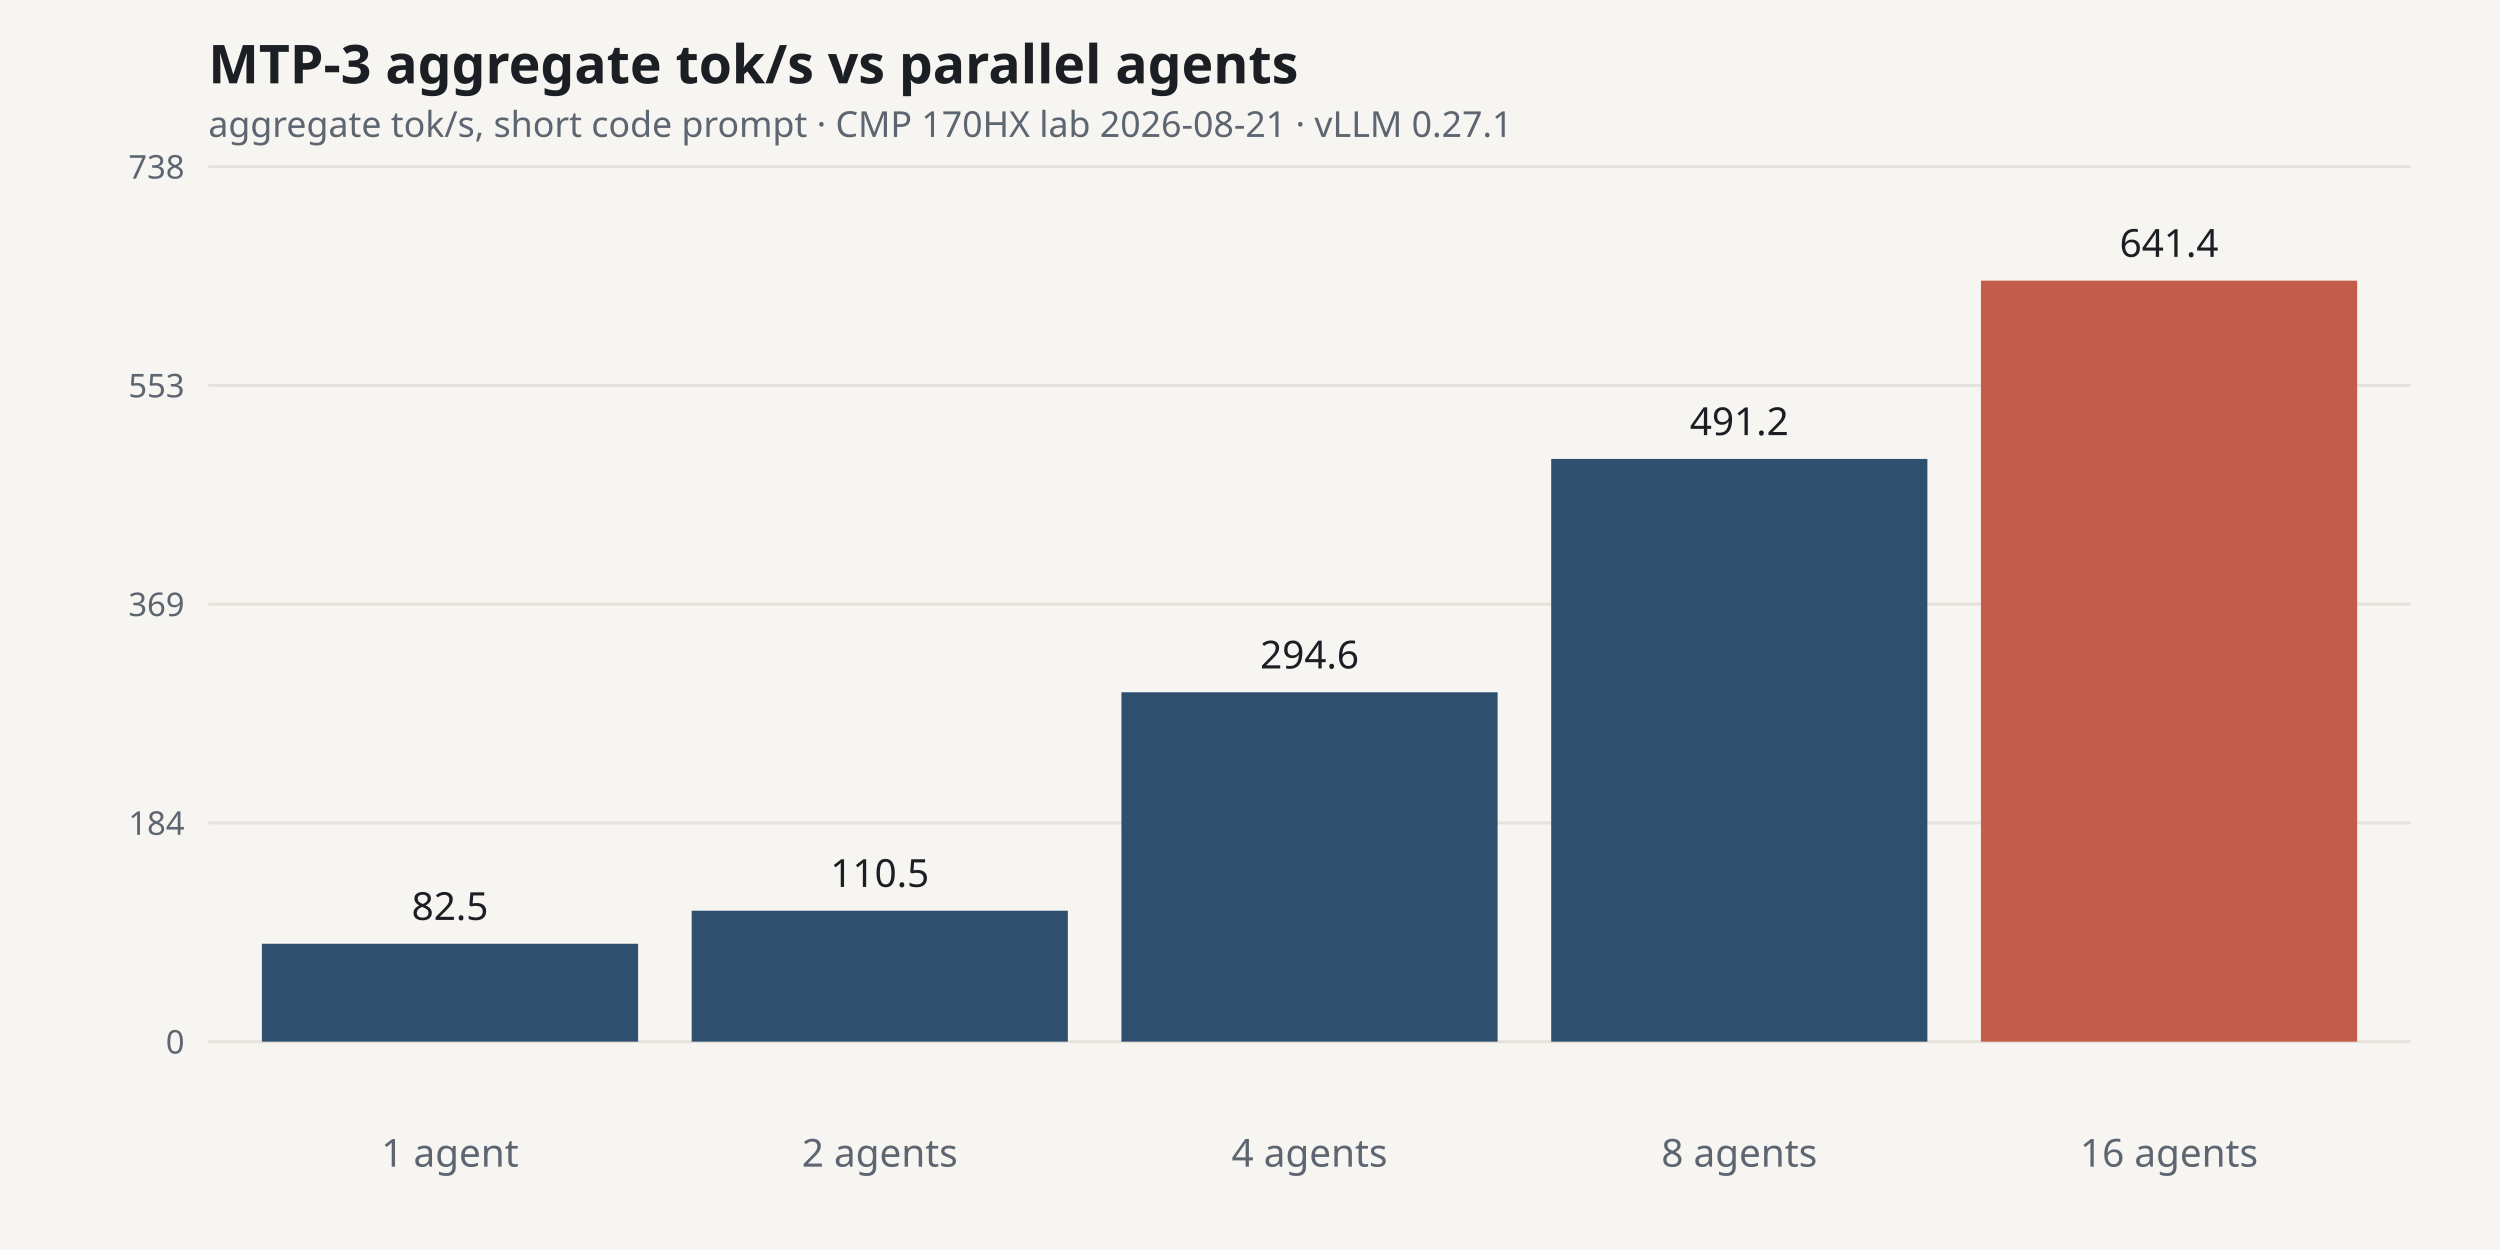
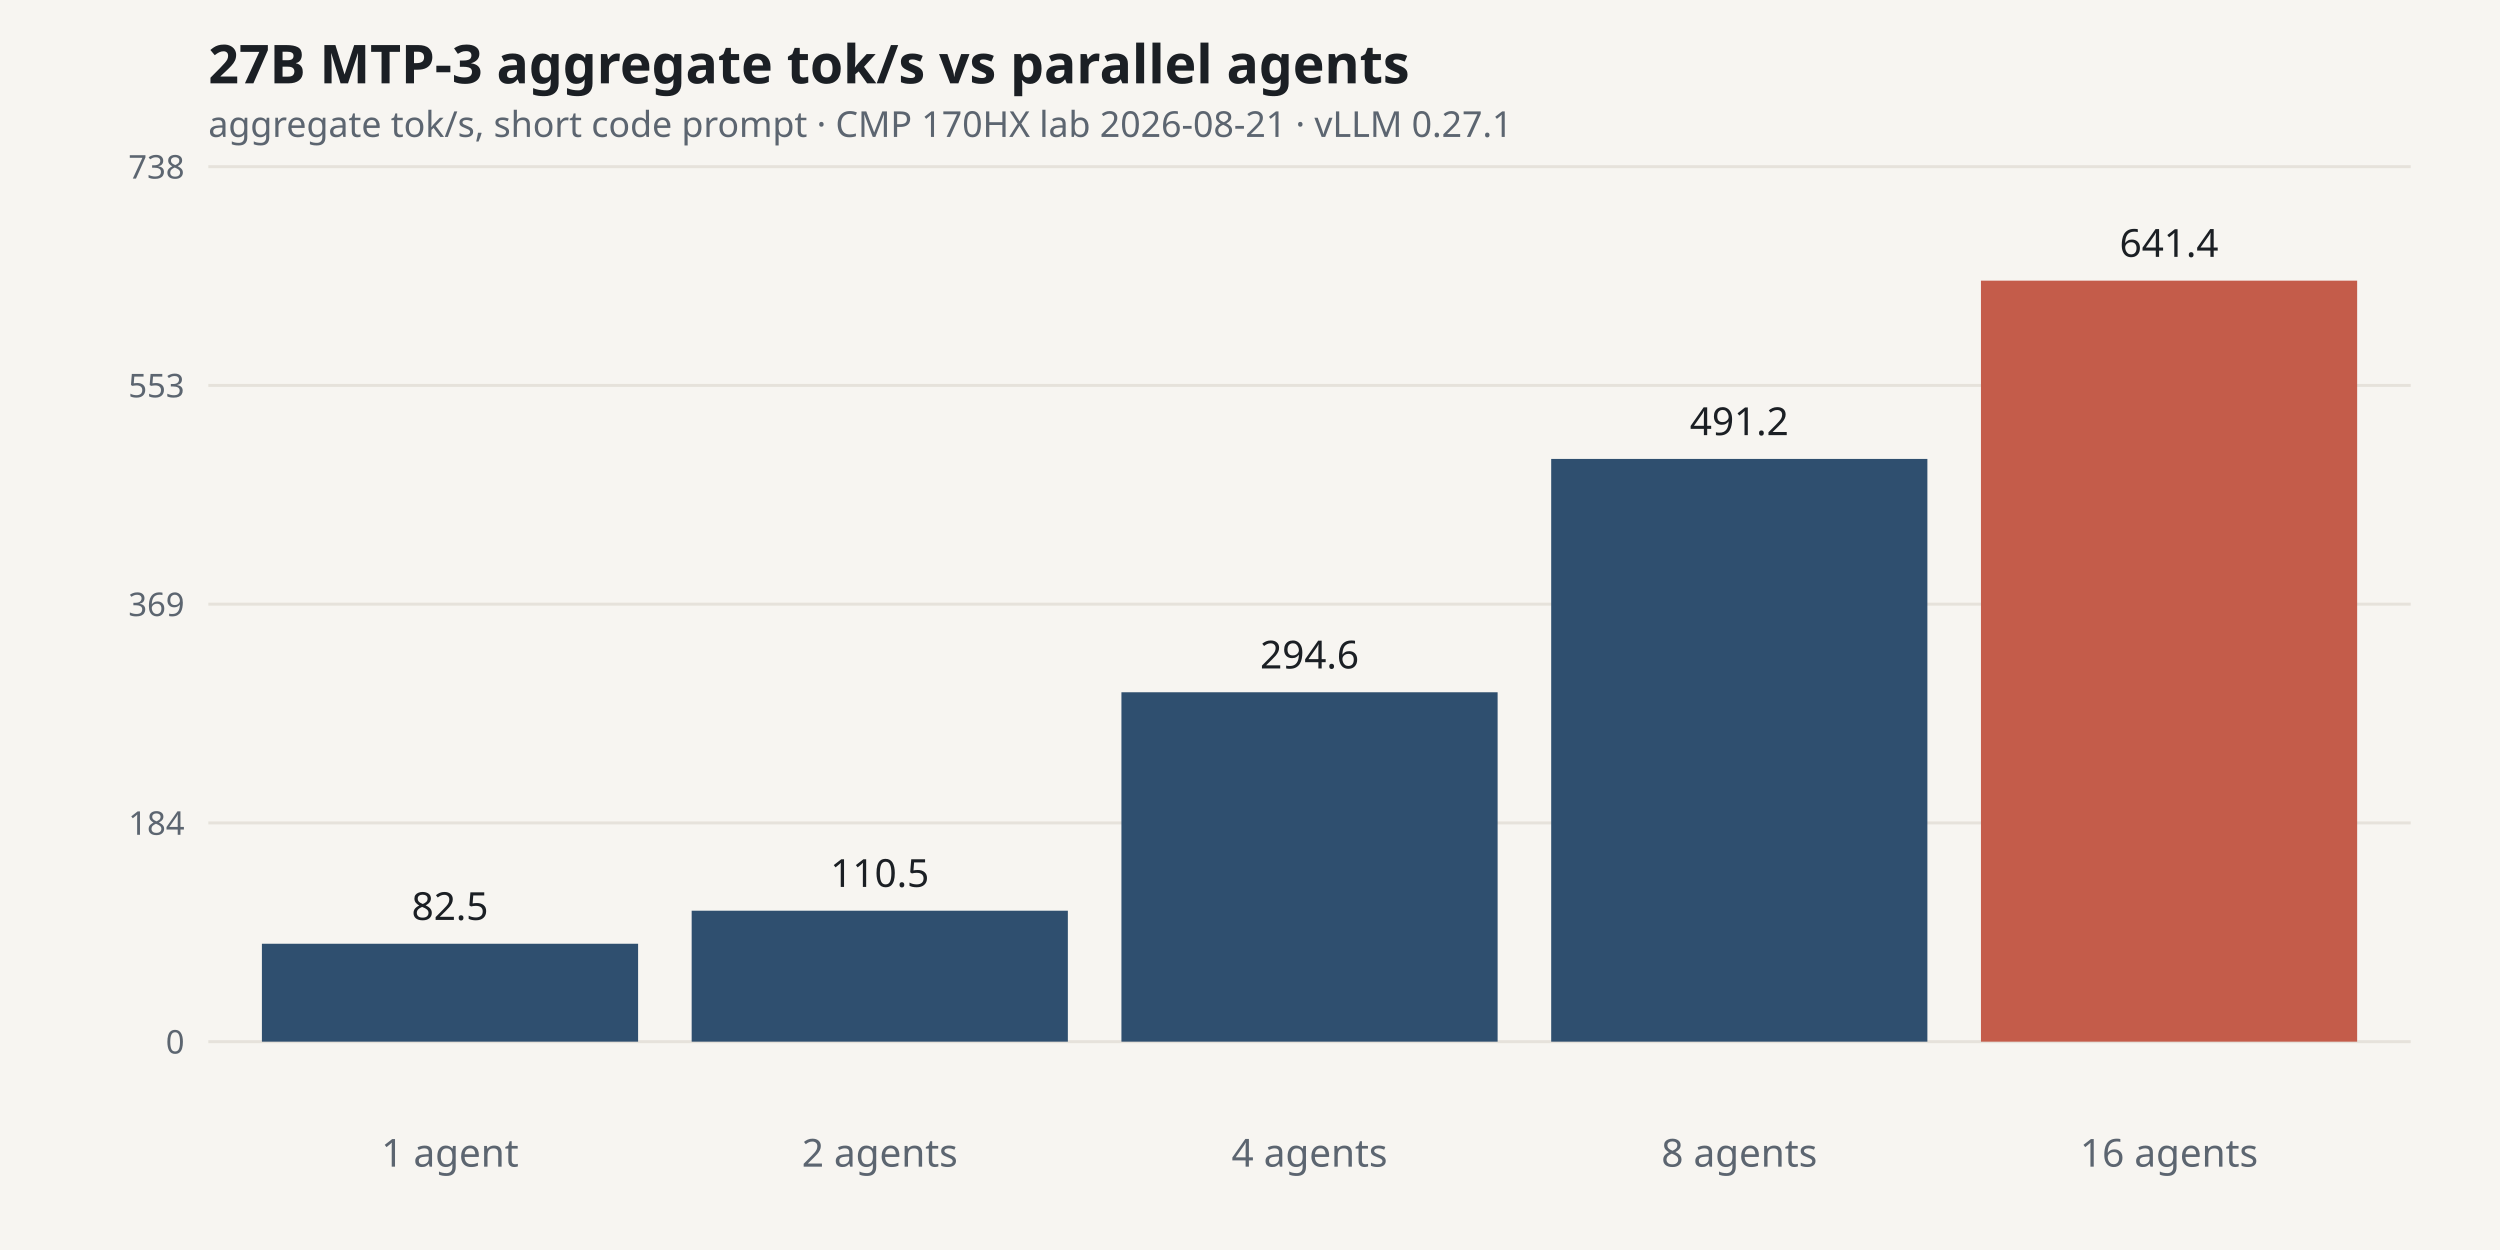
<svg xmlns="http://www.w3.org/2000/svg" width="840" height="420" viewBox="0 0 840 420">
  <rect width="840" height="420" fill="#f7f5f1" />
-   <text x="70" y="28" font-size="18" font-weight="600" fill="#1b1f24" font-family="ui-sans-serif, system-ui, sans-serif">MTP-3 aggregate tok/s vs parallel agents</text>
+   <text x="70" y="28" font-size="18" font-weight="600" fill="#1b1f24" font-family="ui-sans-serif, system-ui, sans-serif">27B MTP-3 aggregate tok/s vs parallel agents</text>
  <text x="70" y="46" font-size="12" fill="#5c6570" font-family="ui-sans-serif, system-ui, sans-serif">aggregate tok/s, short code prompt · CMP 170HX lab 2026-08-21 · vLLM 0.27.1</text>
  <line x1="70" y1="350.0" x2="810" y2="350.0" stroke="#e6e2db" />
  <text x="62" y="354.0" text-anchor="end" font-size="11" fill="#5c6570" font-family="ui-sans-serif, system-ui, sans-serif">0</text>
  <line x1="70" y1="276.5" x2="810" y2="276.5" stroke="#e6e2db" />
  <text x="62" y="280.5" text-anchor="end" font-size="11" fill="#5c6570" font-family="ui-sans-serif, system-ui, sans-serif">184</text>
  <line x1="70" y1="203.0" x2="810" y2="203.0" stroke="#e6e2db" />
  <text x="62" y="207.0" text-anchor="end" font-size="11" fill="#5c6570" font-family="ui-sans-serif, system-ui, sans-serif">369</text>
  <line x1="70" y1="129.5" x2="810" y2="129.5" stroke="#e6e2db" />
  <text x="62" y="133.5" text-anchor="end" font-size="11" fill="#5c6570" font-family="ui-sans-serif, system-ui, sans-serif">553</text>
  <line x1="70" y1="56.0" x2="810" y2="56.0" stroke="#e6e2db" />
  <text x="62" y="60.0" text-anchor="end" font-size="11" fill="#5c6570" font-family="ui-sans-serif, system-ui, sans-serif">738</text>
  <rect x="88.0" y="317.1" width="126.4" height="32.9" fill="#2f4f6f" />
  <rect x="232.4" y="306.0" width="126.4" height="44.0" fill="#2f4f6f" />
  <rect x="376.8" y="232.6" width="126.4" height="117.4" fill="#2f4f6f" />
  <rect x="521.2" y="154.2" width="126.4" height="195.8" fill="#2f4f6f" />
  <rect x="665.6" y="94.3" width="126.4" height="255.7" fill="#c45c4a" />
  <text x="151.2" y="309.1" text-anchor="middle" font-size="13" fill="#1b1f24" font-family="ui-sans-serif, system-ui, sans-serif">82.5</text>
  <text x="151.2" y="392.0" text-anchor="middle" font-size="13" fill="#5c6570" font-family="ui-sans-serif, system-ui, sans-serif">1 agent</text>
  <text x="295.6" y="298.0" text-anchor="middle" font-size="13" fill="#1b1f24" font-family="ui-sans-serif, system-ui, sans-serif">110.5</text>
  <text x="295.6" y="392.0" text-anchor="middle" font-size="13" fill="#5c6570" font-family="ui-sans-serif, system-ui, sans-serif">2 agents</text>
  <text x="440.0" y="224.6" text-anchor="middle" font-size="13" fill="#1b1f24" font-family="ui-sans-serif, system-ui, sans-serif">294.6</text>
  <text x="440.0" y="392.0" text-anchor="middle" font-size="13" fill="#5c6570" font-family="ui-sans-serif, system-ui, sans-serif">4 agents</text>
  <text x="584.4" y="146.2" text-anchor="middle" font-size="13" fill="#1b1f24" font-family="ui-sans-serif, system-ui, sans-serif">491.2</text>
  <text x="584.4" y="392.0" text-anchor="middle" font-size="13" fill="#5c6570" font-family="ui-sans-serif, system-ui, sans-serif">8 agents</text>
  <text x="728.8" y="86.3" text-anchor="middle" font-size="13" fill="#1b1f24" font-family="ui-sans-serif, system-ui, sans-serif">641.4</text>
  <text x="728.8" y="392.0" text-anchor="middle" font-size="13" fill="#5c6570" font-family="ui-sans-serif, system-ui, sans-serif">16 agents</text>
</svg>
